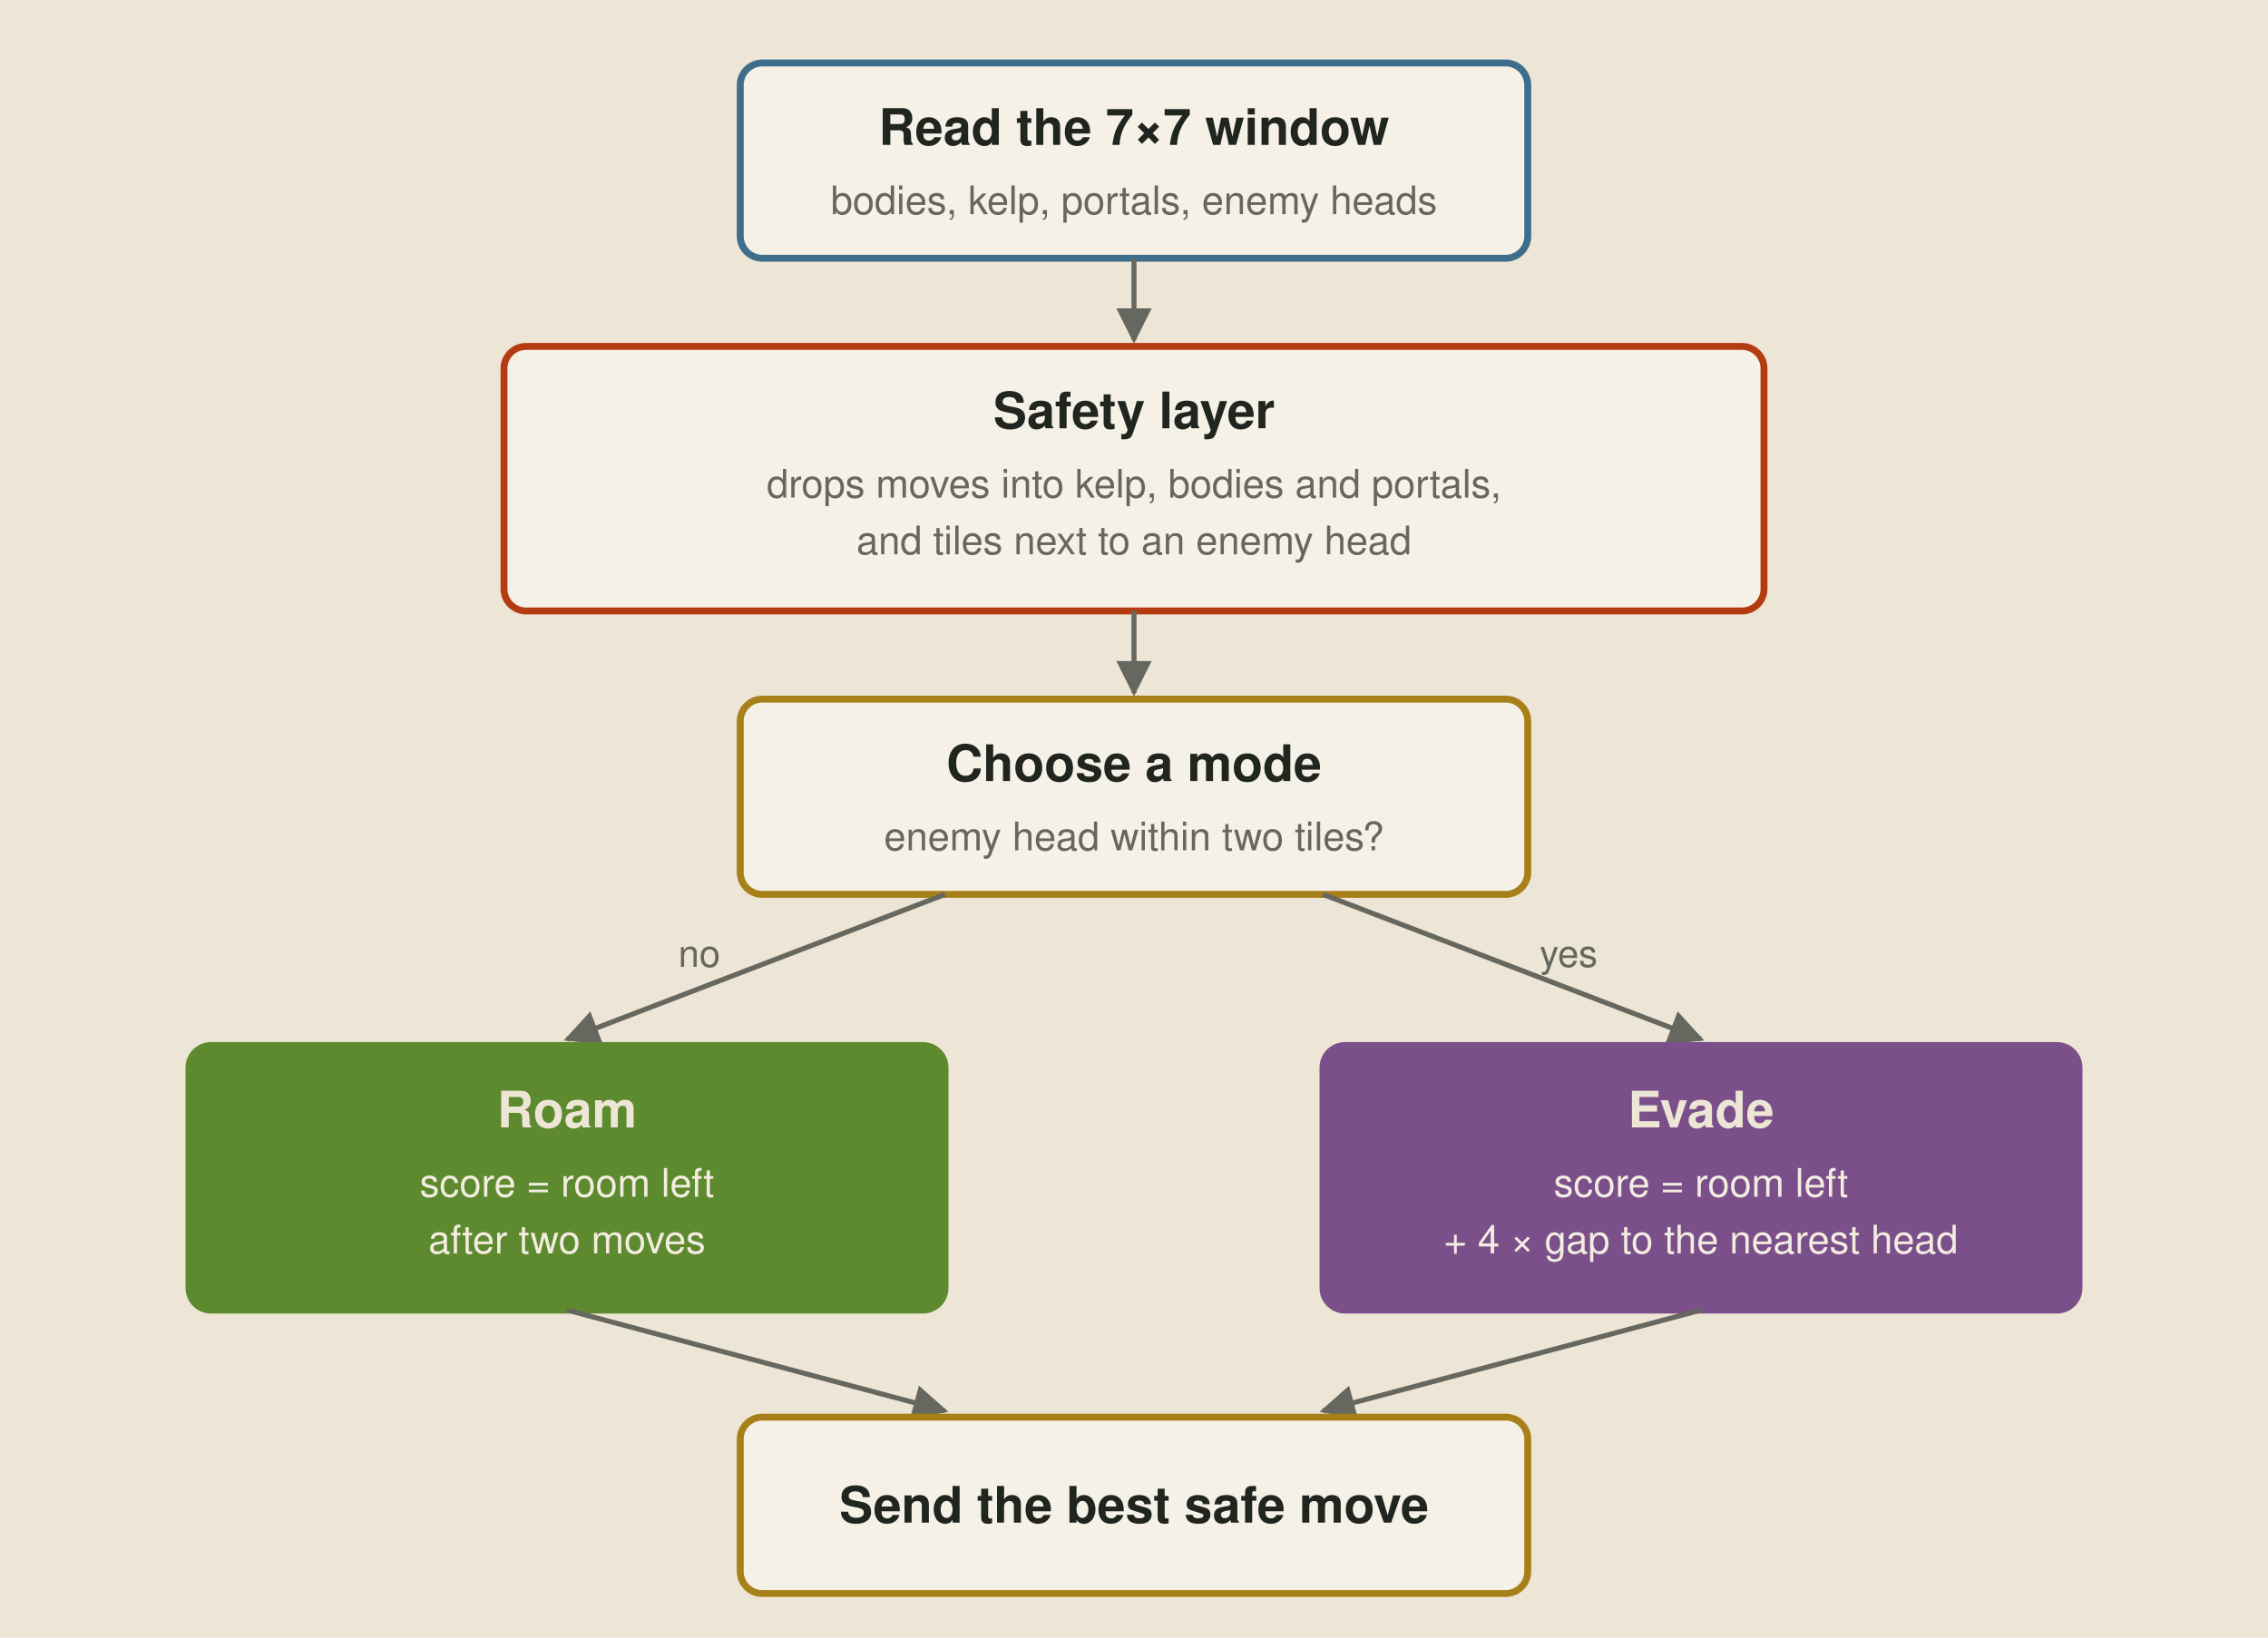
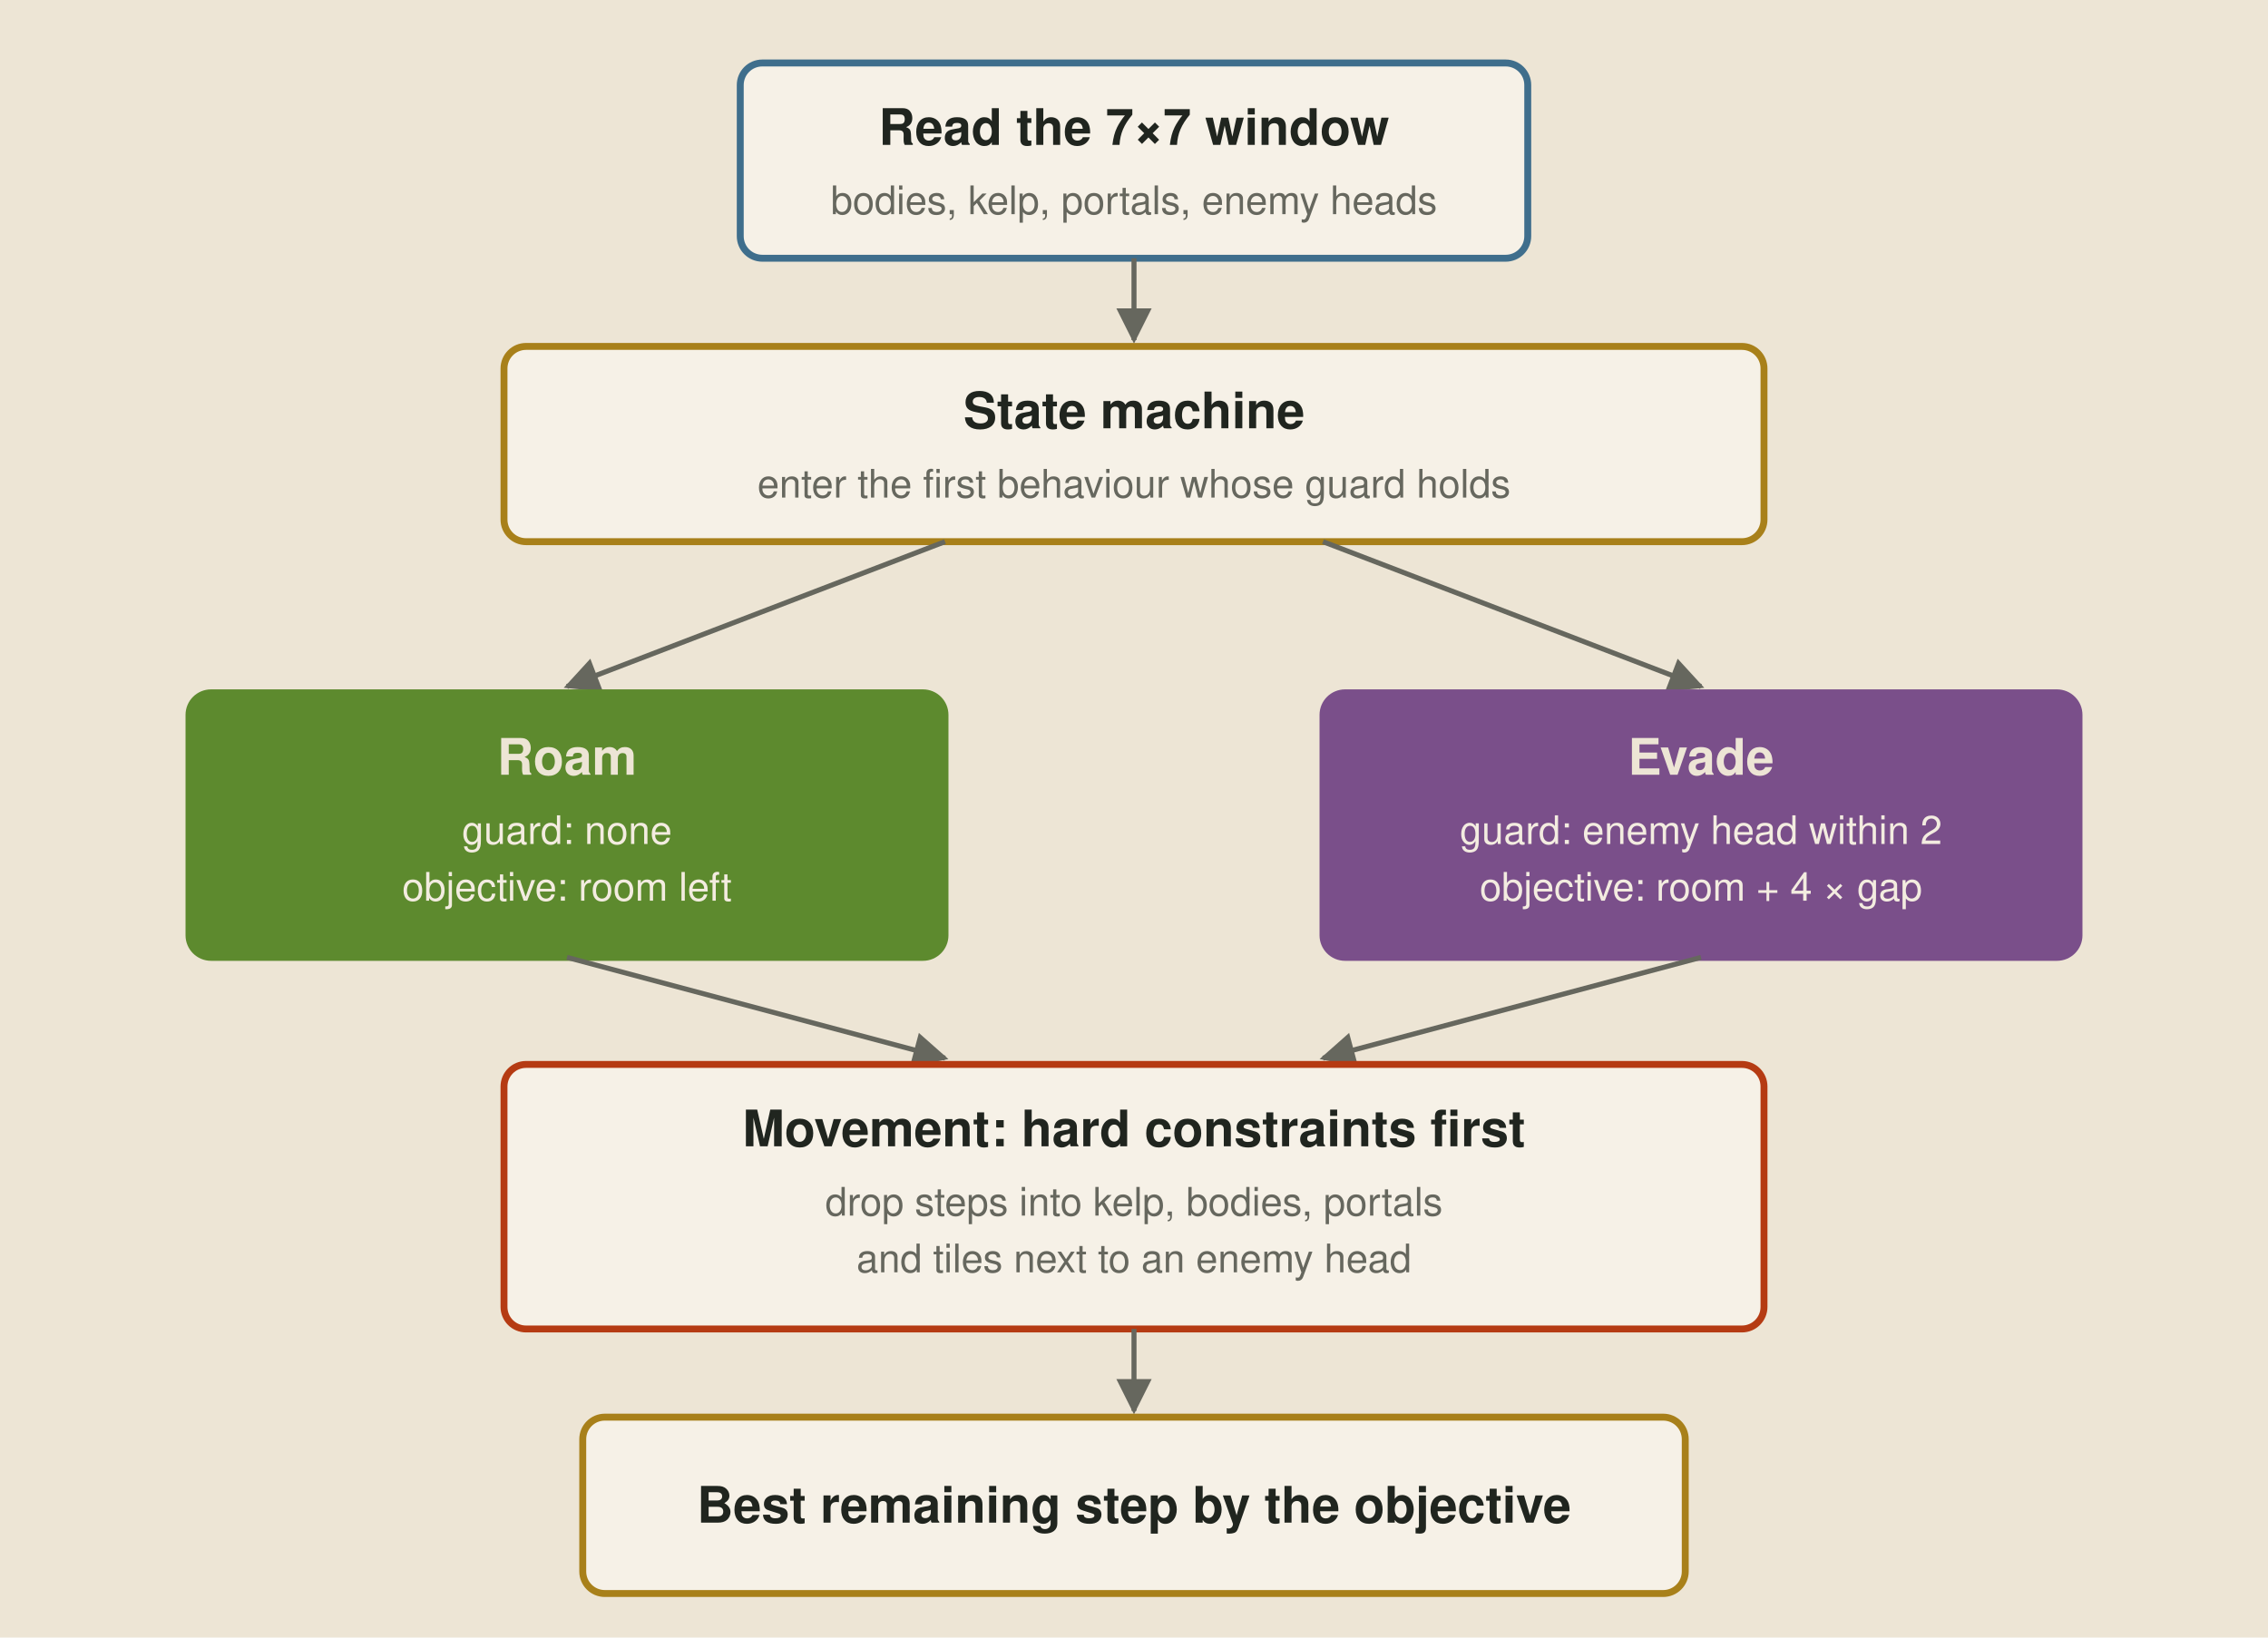
<svg xmlns="http://www.w3.org/2000/svg" viewBox="0 0 720 520" font-family="Helvetica, Arial, sans-serif" role="img" aria-labelledby="t d">
  <defs>
    <marker id="a" viewBox="0 0 10 10" refX="9" refY="5" markerWidth="7" markerHeight="7" orient="auto-start-reverse">
      <path d="M0 0L10 5L0 10z" fill="#66675e" />
    </marker>
  </defs>
  <rect width="720" height="520" fill="#ede5d5" />
  <rect x="235" y="20" width="250" height="62" rx="7" fill="#f6f1e7" stroke="#3f6e8c" stroke-width="2.2" />
  <text x="360.0" y="46" font-size="16" fill="#20251f" text-anchor="middle" font-weight="bold">Read the 7×7 window</text>
  <text x="360.0" y="68" font-size="12.5" fill="#66675e" text-anchor="middle" font-weight="normal">bodies, kelp, portals, enemy heads</text>
  <path d="M360 82 L360 108" stroke="#66675e" stroke-width="1.6" fill="none" marker-end="url(#a)" />
-   <rect x="160" y="110" width="400" height="84" rx="7" fill="#f6f1e7" stroke="#b53b13" stroke-width="2.2" />
-   <text x="360.0" y="136" font-size="16" fill="#20251f" text-anchor="middle" font-weight="bold">Safety layer</text>
-   <text x="360.0" y="158" font-size="12.5" fill="#66675e" text-anchor="middle" font-weight="normal">drops moves into kelp, bodies and portals,</text>
-   <text x="360.0" y="176" font-size="12.5" fill="#66675e" text-anchor="middle" font-weight="normal">and tiles next to an enemy head</text>
-   <path d="M360 194 L360 220" stroke="#66675e" stroke-width="1.6" fill="none" marker-end="url(#a)" />
-   <rect x="235" y="222" width="250" height="62" rx="7" fill="#f6f1e7" stroke="#a8801a" stroke-width="2.2" />
-   <text x="360.0" y="248" font-size="16" fill="#20251f" text-anchor="middle" font-weight="bold">Choose a mode</text>
-   <text x="360.0" y="270" font-size="12.5" fill="#66675e" text-anchor="middle" font-weight="normal">enemy head within two tiles?</text>
-   <path d="M300 284 L180 330" stroke="#66675e" stroke-width="1.6" fill="none" marker-end="url(#a)" />
-   <path d="M420 284 L540 330" stroke="#66675e" stroke-width="1.6" fill="none" marker-end="url(#a)" />
-   <text x="222" y="307" font-size="12" fill="#66675e" text-anchor="middle" font-weight="normal">no</text>
-   <text x="498" y="307" font-size="12" fill="#66675e" text-anchor="middle" font-weight="normal">yes</text>
-   <rect x="60" y="332" width="240" height="84" rx="7" fill="#5d8a2e" stroke="#5d8a2e" stroke-width="2.2" />
-   <text x="180.0" y="358" font-size="16" fill="#ede5d5" text-anchor="middle" font-weight="bold">Roam</text>
-   <text x="180.0" y="380" font-size="12.5" fill="#f3ece0" text-anchor="middle" font-weight="normal">score = room left</text>
-   <text x="180.0" y="398" font-size="12.5" fill="#f3ece0" text-anchor="middle" font-weight="normal">after two moves</text>
-   <rect x="420" y="332" width="240" height="84" rx="7" fill="#7a4f8a" stroke="#7a4f8a" stroke-width="2.2" />
-   <text x="540.0" y="358" font-size="16" fill="#ede5d5" text-anchor="middle" font-weight="bold">Evade</text>
-   <text x="540.0" y="380" font-size="12.5" fill="#f3ece0" text-anchor="middle" font-weight="normal">score = room left</text>
-   <text x="540.0" y="398" font-size="12.5" fill="#f3ece0" text-anchor="middle" font-weight="normal">+ 4 × gap to the nearest head</text>
-   <path d="M180 416 L300 448" stroke="#66675e" stroke-width="1.6" fill="none" marker-end="url(#a)" />
-   <path d="M540 416 L420 448" stroke="#66675e" stroke-width="1.6" fill="none" marker-end="url(#a)" />
-   <rect x="235" y="450" width="250" height="56" rx="7" fill="#f6f1e7" stroke="#a8801a" stroke-width="2.2" />
-   <text x="360.0" y="483.5" font-size="16" fill="#20251f" text-anchor="middle" font-weight="bold">Send the best safe move</text>
+   <rect x="160" y="110" width="400" height="62" rx="7" fill="#f6f1e7" stroke="#a8801a" stroke-width="2.2" />
+   <text x="360.0" y="136" font-size="16" fill="#20251f" text-anchor="middle" font-weight="bold">State machine</text>
+   <text x="360.0" y="158" font-size="12.5" fill="#66675e" text-anchor="middle" font-weight="normal">enter the first behaviour whose guard holds</text>
+   <path d="M300 172 L180 218" stroke="#66675e" stroke-width="1.6" fill="none" marker-end="url(#a)" />
+   <path d="M420 172 L540 218" stroke="#66675e" stroke-width="1.6" fill="none" marker-end="url(#a)" />
+   <rect x="420" y="220" width="240" height="84" rx="7" fill="#7a4f8a" stroke="#7a4f8a" stroke-width="2.2" />
+   <text x="540.0" y="246" font-size="16" fill="#ede5d5" text-anchor="middle" font-weight="bold">Evade</text>
+   <text x="540.0" y="268" font-size="12.5" fill="#f3ece0" text-anchor="middle" font-weight="normal">guard: enemy head within 2</text>
+   <text x="540.0" y="286" font-size="12.5" fill="#f3ece0" text-anchor="middle" font-weight="normal">objective: room + 4 × gap</text>
+   <rect x="60" y="220" width="240" height="84" rx="7" fill="#5d8a2e" stroke="#5d8a2e" stroke-width="2.2" />
+   <text x="180.0" y="246" font-size="16" fill="#ede5d5" text-anchor="middle" font-weight="bold">Roam</text>
+   <text x="180.0" y="268" font-size="12.5" fill="#f3ece0" text-anchor="middle" font-weight="normal">guard: none</text>
+   <text x="180.0" y="286" font-size="12.5" fill="#f3ece0" text-anchor="middle" font-weight="normal">objective: room left</text>
+   <path d="M180 304 L300 336" stroke="#66675e" stroke-width="1.6" fill="none" marker-end="url(#a)" />
+   <path d="M540 304 L420 336" stroke="#66675e" stroke-width="1.6" fill="none" marker-end="url(#a)" />
+   <rect x="160" y="338" width="400" height="84" rx="7" fill="#f6f1e7" stroke="#b53b13" stroke-width="2.2" />
+   <text x="360.0" y="364" font-size="16" fill="#20251f" text-anchor="middle" font-weight="bold">Movement: hard constraints first</text>
+   <text x="360.0" y="386" font-size="12.5" fill="#66675e" text-anchor="middle" font-weight="normal">drop steps into kelp, bodies, portals</text>
+   <text x="360.0" y="404" font-size="12.5" fill="#66675e" text-anchor="middle" font-weight="normal">and tiles next to an enemy head</text>
+   <path d="M360 422 L360 448" stroke="#66675e" stroke-width="1.6" fill="none" marker-end="url(#a)" />
+   <rect x="185" y="450" width="350" height="56" rx="7" fill="#f6f1e7" stroke="#a8801a" stroke-width="2.2" />
+   <text x="360.0" y="483.5" font-size="16" fill="#20251f" text-anchor="middle" font-weight="bold">Best remaining step by the objective</text>
</svg>
